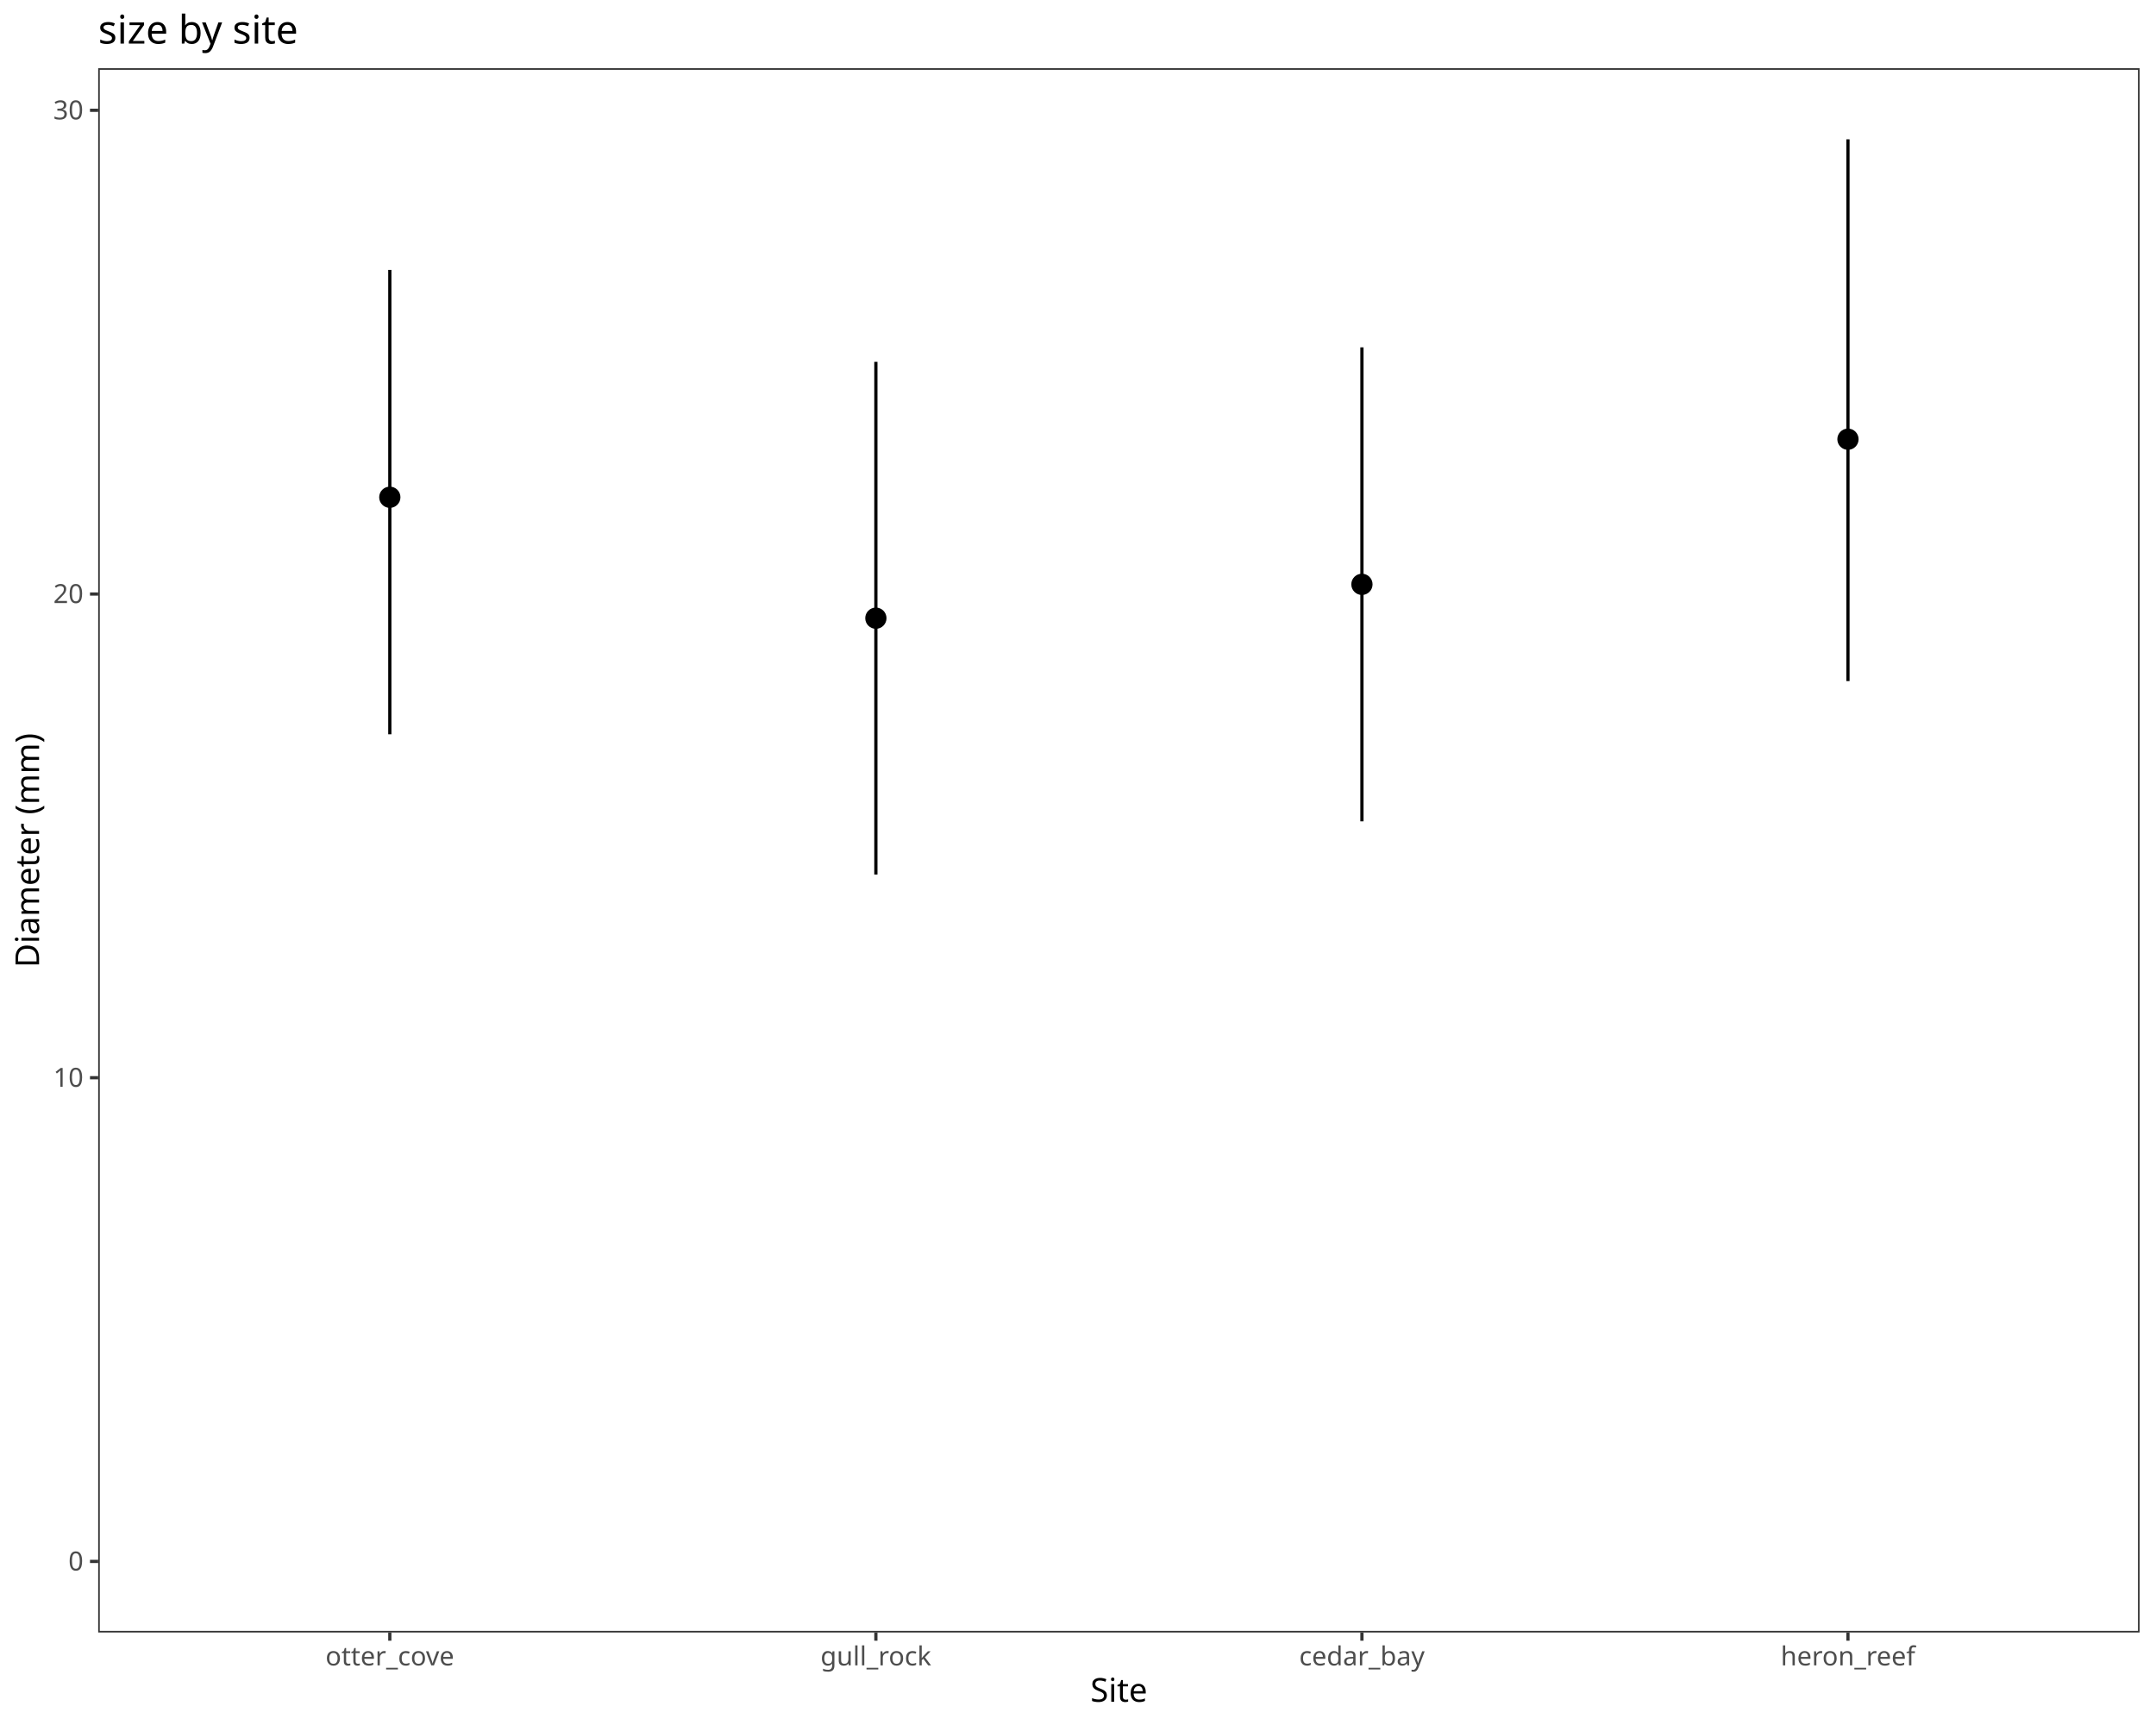
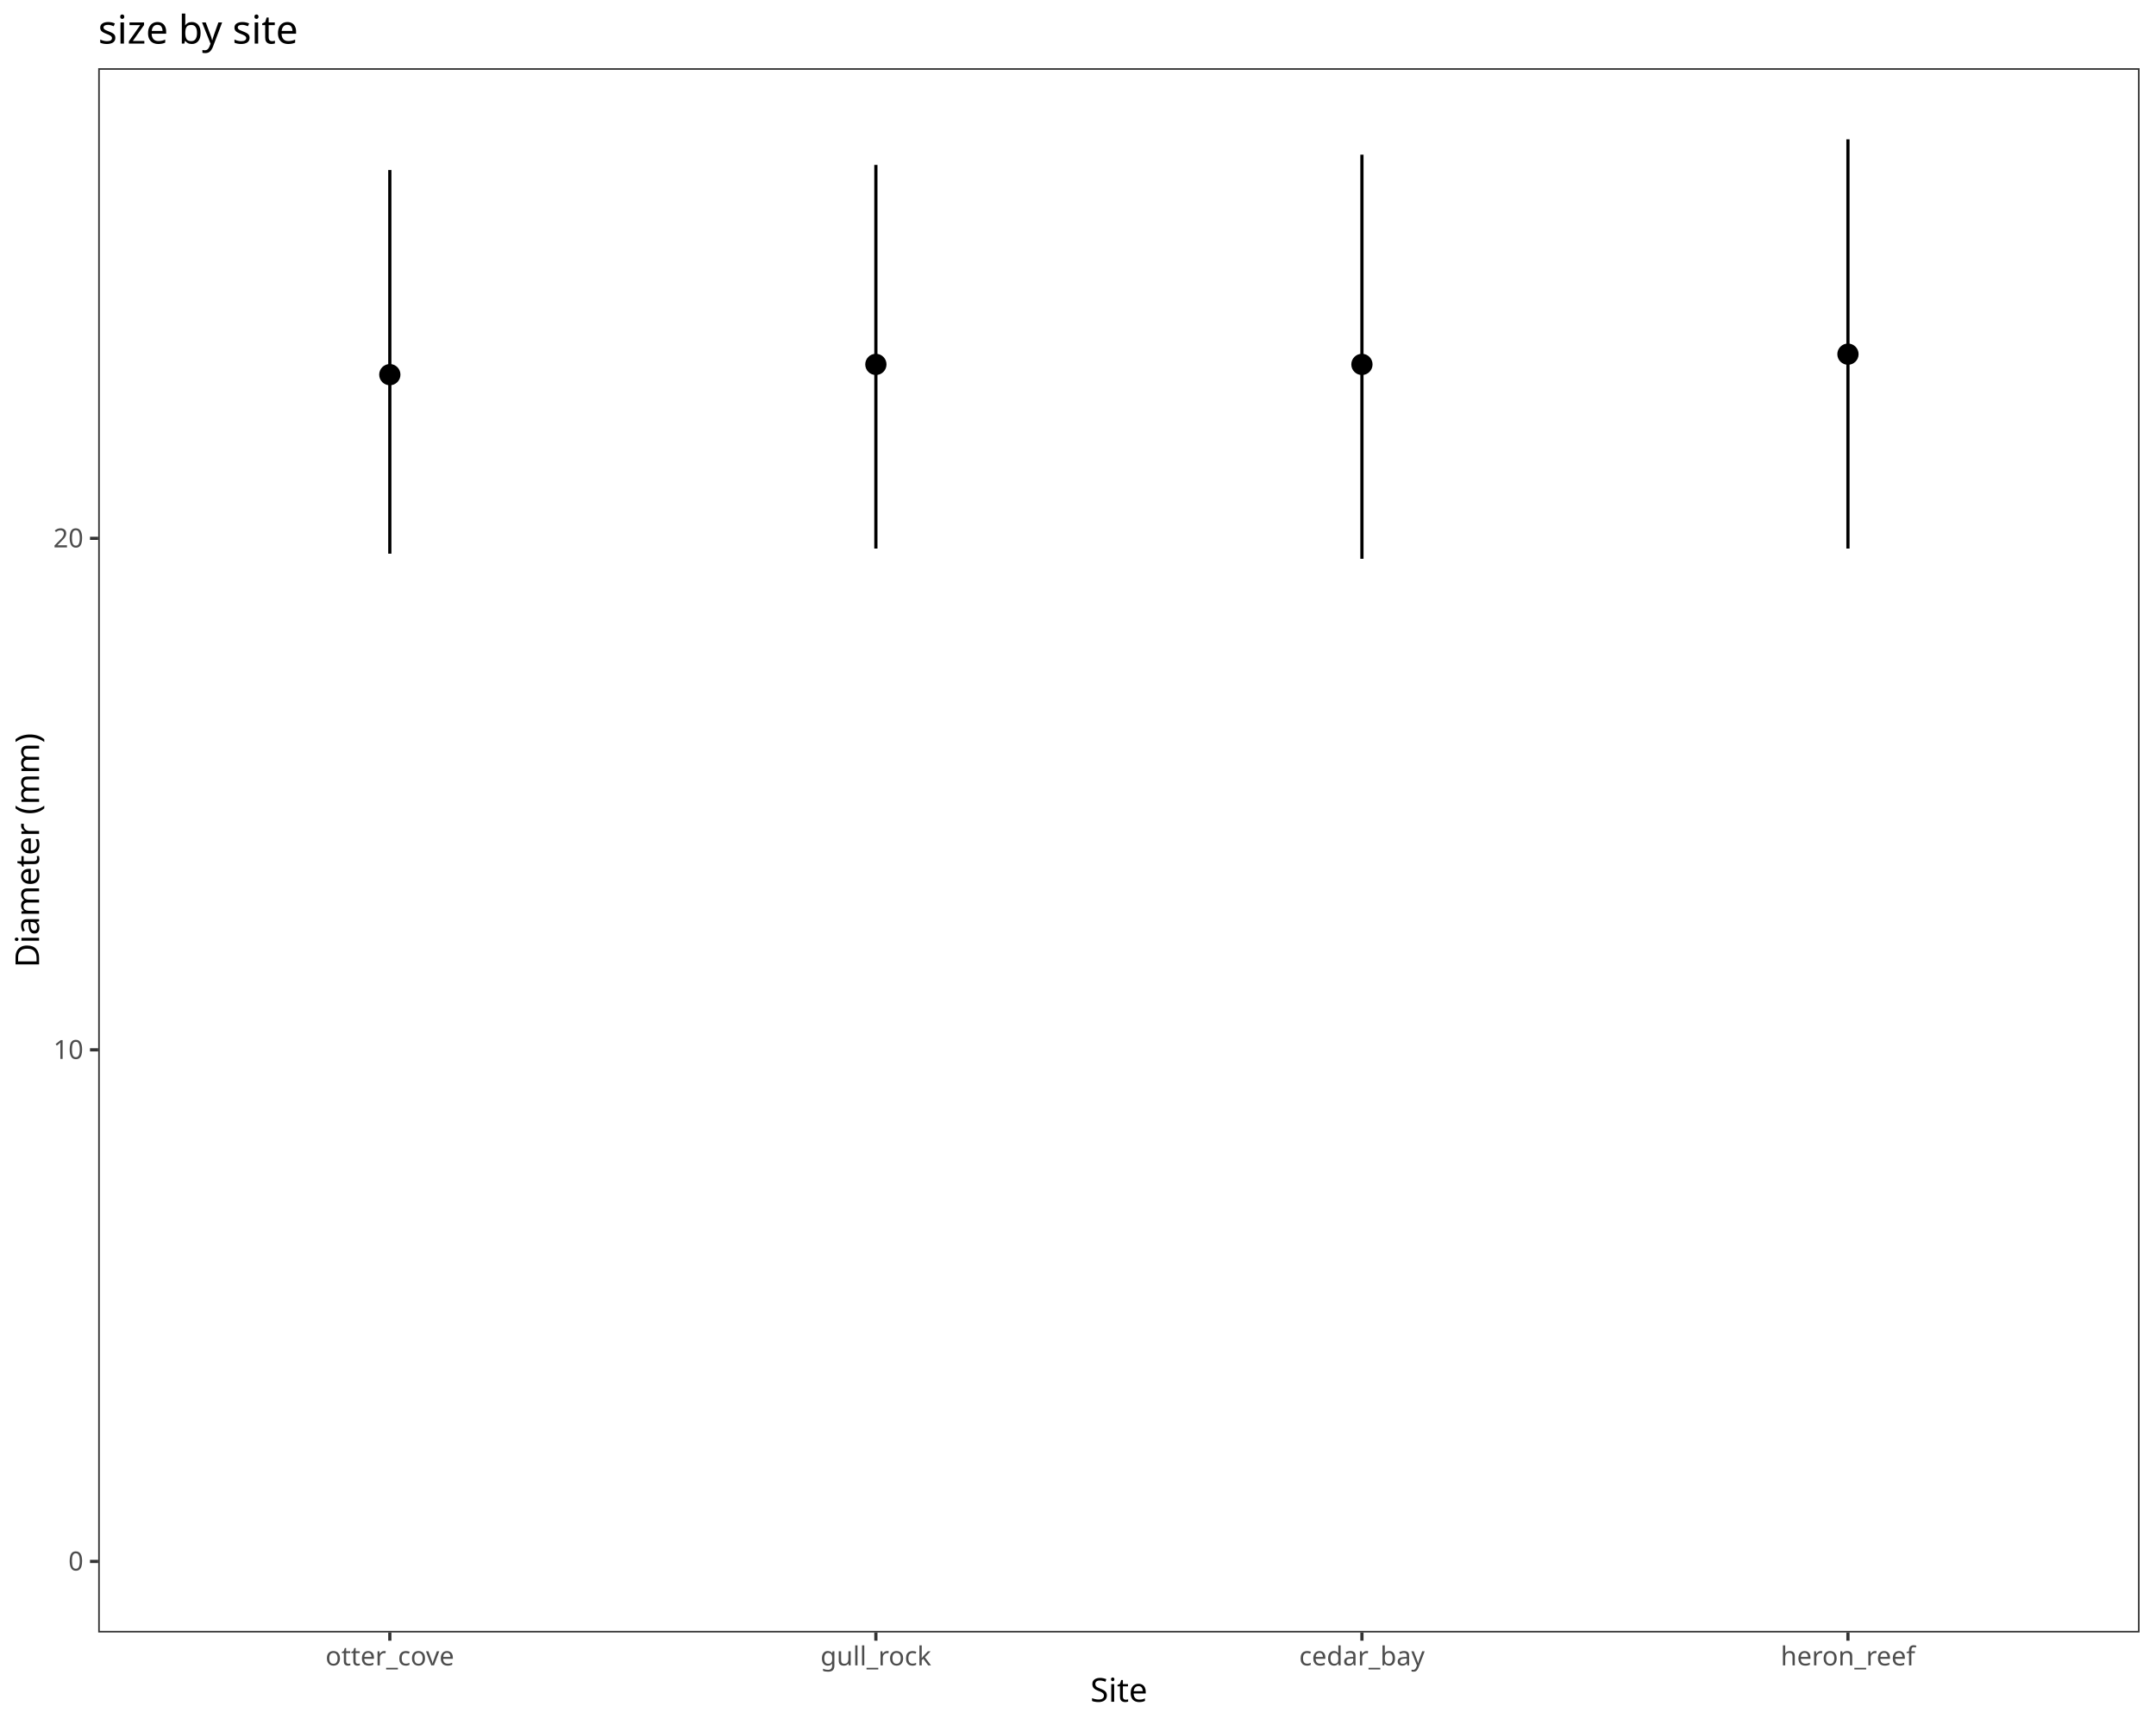
<svg xmlns="http://www.w3.org/2000/svg" class="svglite" data-engine-version="2.0" width="720.00pt" height="576.00pt" viewBox="0 0 720.00 576.00">
  <defs>
    <style type="text/css">
    .svglite line, .svglite polyline, .svglite polygon, .svglite path, .svglite rect, .svglite circle {
      fill: none;
      stroke: #000000;
      stroke-linecap: round;
      stroke-linejoin: round;
      stroke-miterlimit: 10.00;
    }
  </style>
  </defs>
  <rect width="100%" height="100%" style="stroke: none; fill: #FFFFFF;" />
  <defs>
    <clipPath id="cpMC4wMHw3MjAuMDB8MC4wMHw1NzYuMDA=">
      <rect x="0.00" y="0.00" width="720.00" height="576.00" />
    </clipPath>
  </defs>
  <g clip-path="url(#cpMC4wMHw3MjAuMDB8MC4wMHw1NzYuMDA=)">
    <rect x="0.00" y="0.00" width="720.00" height="576.00" style="stroke-width: 1.07; stroke: #FFFFFF; fill: #FFFFFF;" />
  </g>
  <defs>
    <clipPath id="cpMzIuNzl8NzE0LjUyfDIyLjc4fDU0NS4xMQ==">
      <rect x="32.79" y="22.78" width="681.73" height="522.33" />
    </clipPath>
  </defs>
  <g clip-path="url(#cpMzIuNzl8NzE0LjUyfDIyLjc4fDU0NS4xMQ==)">
    <rect x="32.79" y="22.78" width="681.73" height="522.33" style="stroke-width: 1.07; stroke: none; fill: #FFFFFF;" />
-     <line x1="130.18" y1="245.19" x2="130.18" y2="90.13" style="stroke-width: 1.07; stroke-linecap: butt;" />
-     <line x1="292.50" y1="292.02" x2="292.50" y2="120.82" style="stroke-width: 1.07; stroke-linecap: butt;" />
-     <line x1="454.82" y1="274.26" x2="454.82" y2="115.98" style="stroke-width: 1.07; stroke-linecap: butt;" />
-     <line x1="617.13" y1="227.42" x2="617.13" y2="46.53" style="stroke-width: 1.07; stroke-linecap: butt;" />
-     <circle cx="130.18" cy="166.04" r="2.84" style="stroke-width: 1.42; fill: #000000;" />
-     <circle cx="292.50" cy="206.42" r="2.84" style="stroke-width: 1.42; fill: #000000;" />
-     <circle cx="454.82" cy="195.12" r="2.84" style="stroke-width: 1.42; fill: #000000;" />
-     <circle cx="617.13" cy="146.66" r="2.84" style="stroke-width: 1.42; fill: #000000;" />
+     <line x1="130.18" y1="184.88" x2="130.18" y2="56.77" style="stroke-width: 1.07; stroke-linecap: butt;" />
+     <line x1="292.50" y1="183.17" x2="292.50" y2="55.07" style="stroke-width: 1.07; stroke-linecap: butt;" />
+     <line x1="454.82" y1="186.59" x2="454.82" y2="51.65" style="stroke-width: 1.07; stroke-linecap: butt;" />
+     <line x1="617.13" y1="183.17" x2="617.13" y2="46.53" style="stroke-width: 1.07; stroke-linecap: butt;" />
+     <circle cx="130.18" cy="125.10" r="2.84" style="stroke-width: 1.42; fill: #000000;" />
+     <circle cx="292.50" cy="121.68" r="2.84" style="stroke-width: 1.42; fill: #000000;" />
+     <circle cx="454.82" cy="121.68" r="2.84" style="stroke-width: 1.42; fill: #000000;" />
+     <circle cx="617.13" cy="118.26" r="2.84" style="stroke-width: 1.42; fill: #000000;" />
    <rect x="32.79" y="22.78" width="681.73" height="522.33" style="stroke-width: 1.07; stroke: #333333;" />
  </g>
  <g clip-path="url(#cpMC4wMHw3MjAuMDB8MC4wMHw1NzYuMDA=)">
    <text x="27.86" y="524.40" text-anchor="end" style="font-size: 8.80px; fill: #4D4D4D; font-family: sans;" textLength="4.89px" lengthAdjust="spacingAndGlyphs">0</text>
-     <text x="27.86" y="362.89" text-anchor="end" style="font-size: 8.80px; fill: #4D4D4D; font-family: sans;" textLength="9.79px" lengthAdjust="spacingAndGlyphs">10</text>
-     <text x="27.86" y="201.37" text-anchor="end" style="font-size: 8.80px; fill: #4D4D4D; font-family: sans;" textLength="9.79px" lengthAdjust="spacingAndGlyphs">20</text>
-     <text x="27.86" y="39.86" text-anchor="end" style="font-size: 8.80px; fill: #4D4D4D; font-family: sans;" textLength="9.79px" lengthAdjust="spacingAndGlyphs">30</text>
+     <text x="27.86" y="353.59" text-anchor="end" style="font-size: 8.80px; fill: #4D4D4D; font-family: sans;" textLength="9.79px" lengthAdjust="spacingAndGlyphs">10</text>
+     <text x="27.86" y="182.78" text-anchor="end" style="font-size: 8.80px; fill: #4D4D4D; font-family: sans;" textLength="9.79px" lengthAdjust="spacingAndGlyphs">20</text>
    <polyline points="30.05,521.37 32.79,521.37 " style="stroke-width: 1.07; stroke: #333333; stroke-linecap: butt;" />
-     <polyline points="30.05,359.86 32.79,359.86 " style="stroke-width: 1.07; stroke: #333333; stroke-linecap: butt;" />
-     <polyline points="30.05,198.35 32.79,198.35 " style="stroke-width: 1.07; stroke: #333333; stroke-linecap: butt;" />
-     <polyline points="30.05,36.83 32.79,36.83 " style="stroke-width: 1.07; stroke: #333333; stroke-linecap: butt;" />
+     <polyline points="30.05,350.56 32.79,350.56 " style="stroke-width: 1.07; stroke: #333333; stroke-linecap: butt;" />
+     <polyline points="30.05,179.76 32.79,179.76 " style="stroke-width: 1.07; stroke: #333333; stroke-linecap: butt;" />
    <polyline points="130.18,547.85 130.18,545.11 " style="stroke-width: 1.07; stroke: #333333; stroke-linecap: butt;" />
    <polyline points="292.50,547.85 292.50,545.11 " style="stroke-width: 1.07; stroke: #333333; stroke-linecap: butt;" />
    <polyline points="454.82,547.85 454.82,545.11 " style="stroke-width: 1.07; stroke: #333333; stroke-linecap: butt;" />
    <polyline points="617.13,547.85 617.13,545.11 " style="stroke-width: 1.07; stroke: #333333; stroke-linecap: butt;" />
    <text x="130.18" y="556.10" text-anchor="middle" style="font-size: 8.80px; fill: #4D4D4D; font-family: sans;" textLength="41.10px" lengthAdjust="spacingAndGlyphs">otter_cove</text>
    <text x="292.50" y="556.10" text-anchor="middle" style="font-size: 8.80px; fill: #4D4D4D; font-family: sans;" textLength="35.22px" lengthAdjust="spacingAndGlyphs">gull_rock</text>
    <text x="454.82" y="556.10" text-anchor="middle" style="font-size: 8.80px; fill: #4D4D4D; font-family: sans;" textLength="41.10px" lengthAdjust="spacingAndGlyphs">cedar_bay</text>
    <text x="617.13" y="556.10" text-anchor="middle" style="font-size: 8.80px; fill: #4D4D4D; font-family: sans;" textLength="42.57px" lengthAdjust="spacingAndGlyphs">heron_reef</text>
    <text x="373.66" y="568.24" text-anchor="middle" style="font-size: 11.00px; font-family: sans;" textLength="18.96px" lengthAdjust="spacingAndGlyphs">Site</text>
    <text transform="translate(13.05,283.95) rotate(-90)" text-anchor="middle" style="font-size: 11.00px; font-family: sans;" textLength="73.35px" lengthAdjust="spacingAndGlyphs">Diameter (mm)</text>
    <text x="32.79" y="14.56" style="font-size: 13.20px; font-family: sans;" textLength="65.31px" lengthAdjust="spacingAndGlyphs">size by site</text>
  </g>
</svg>
